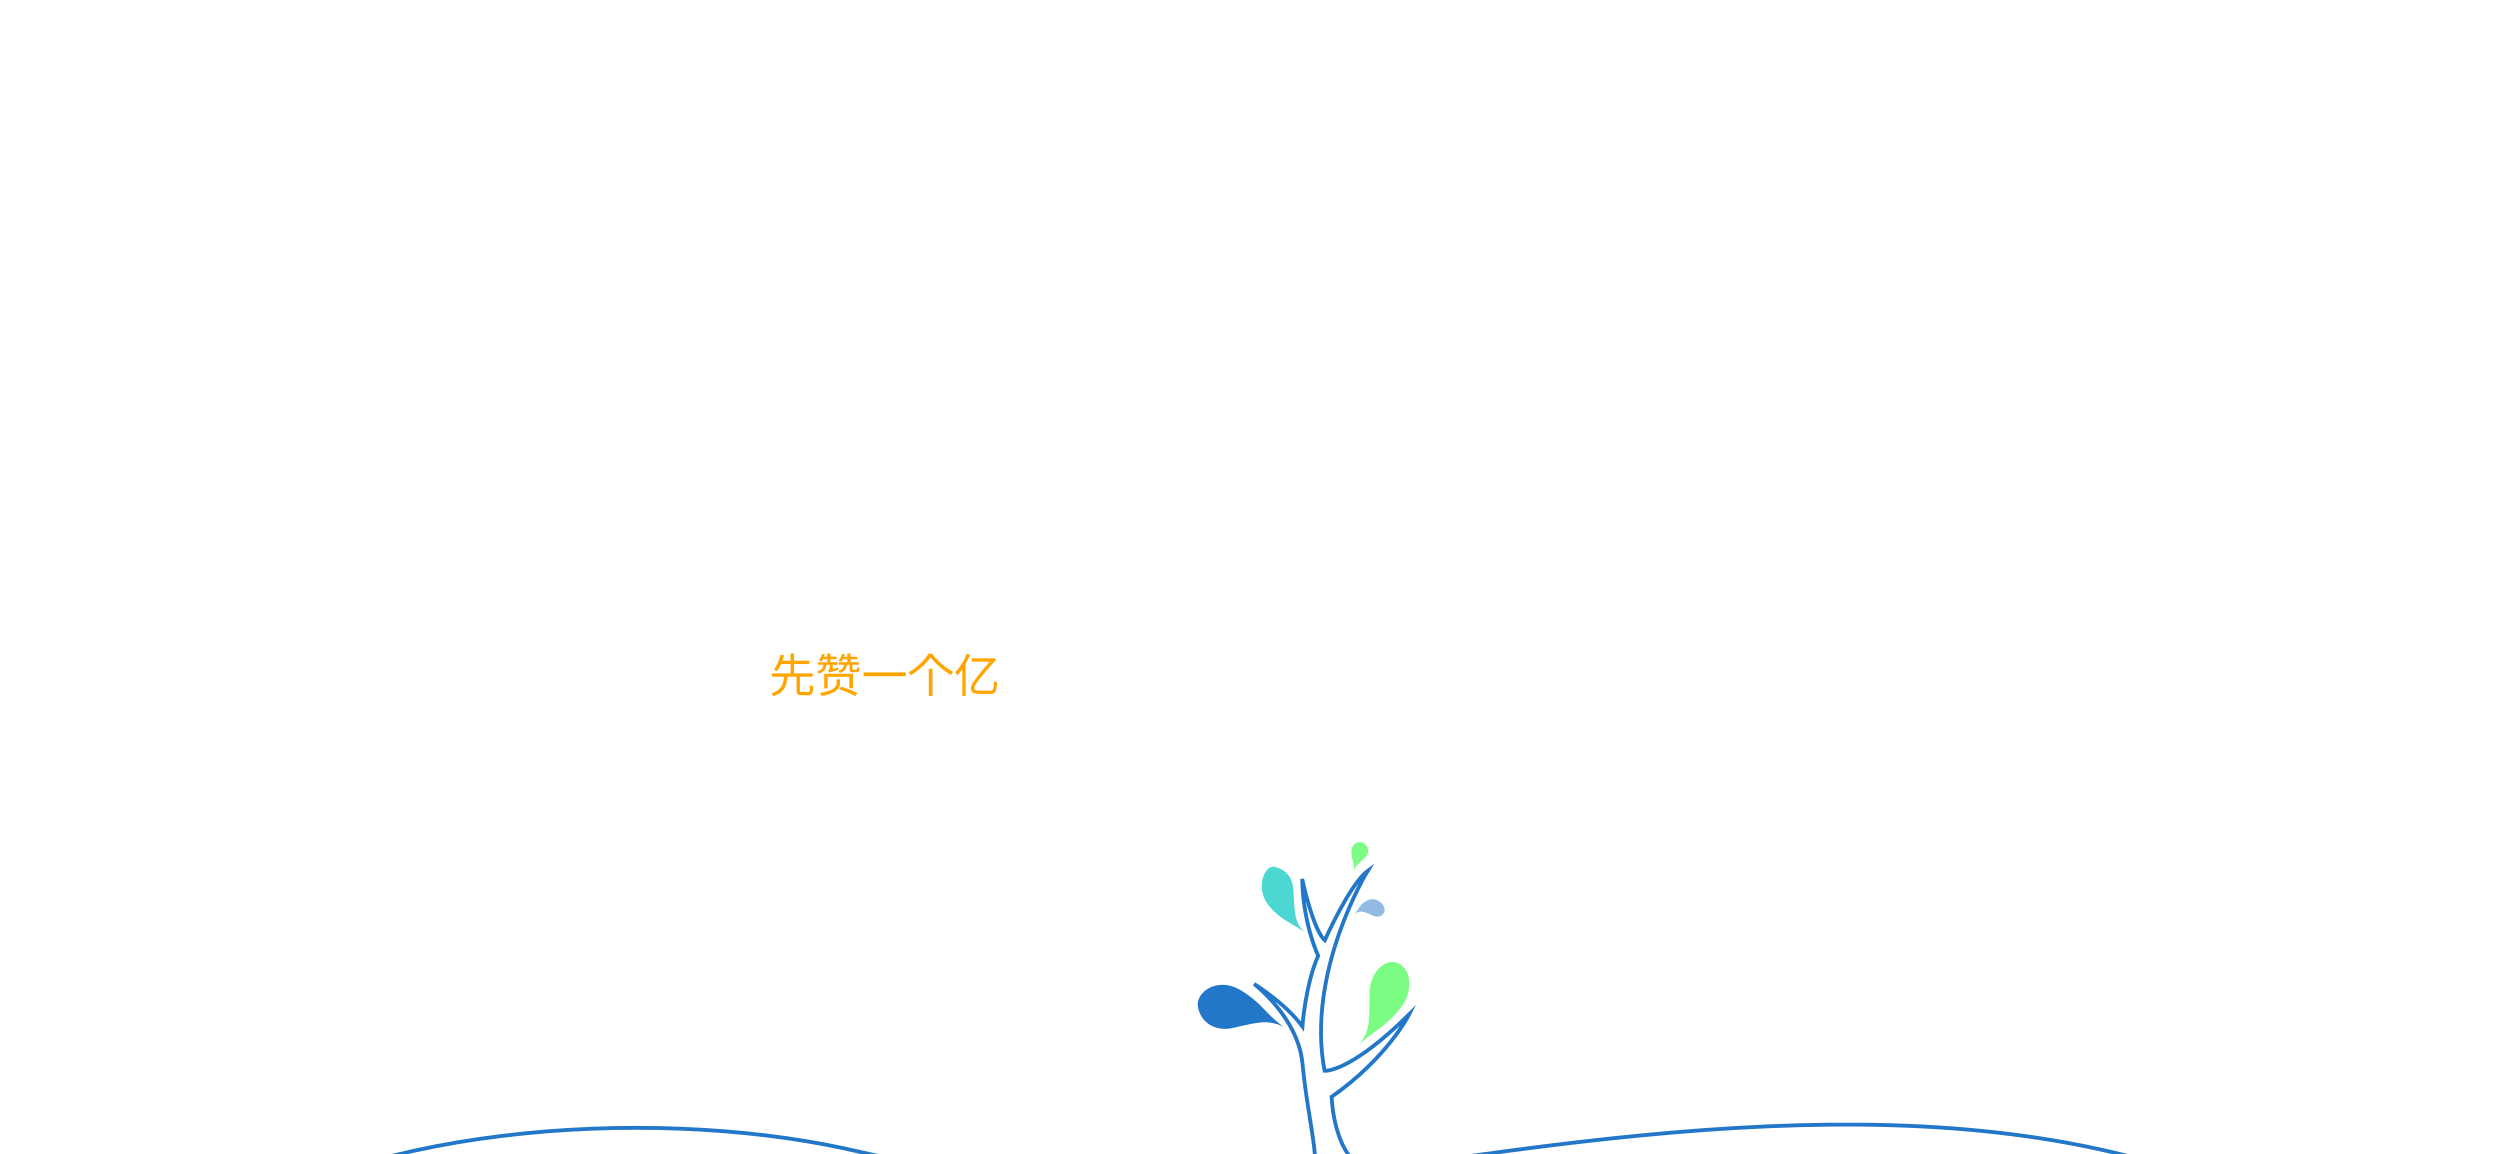
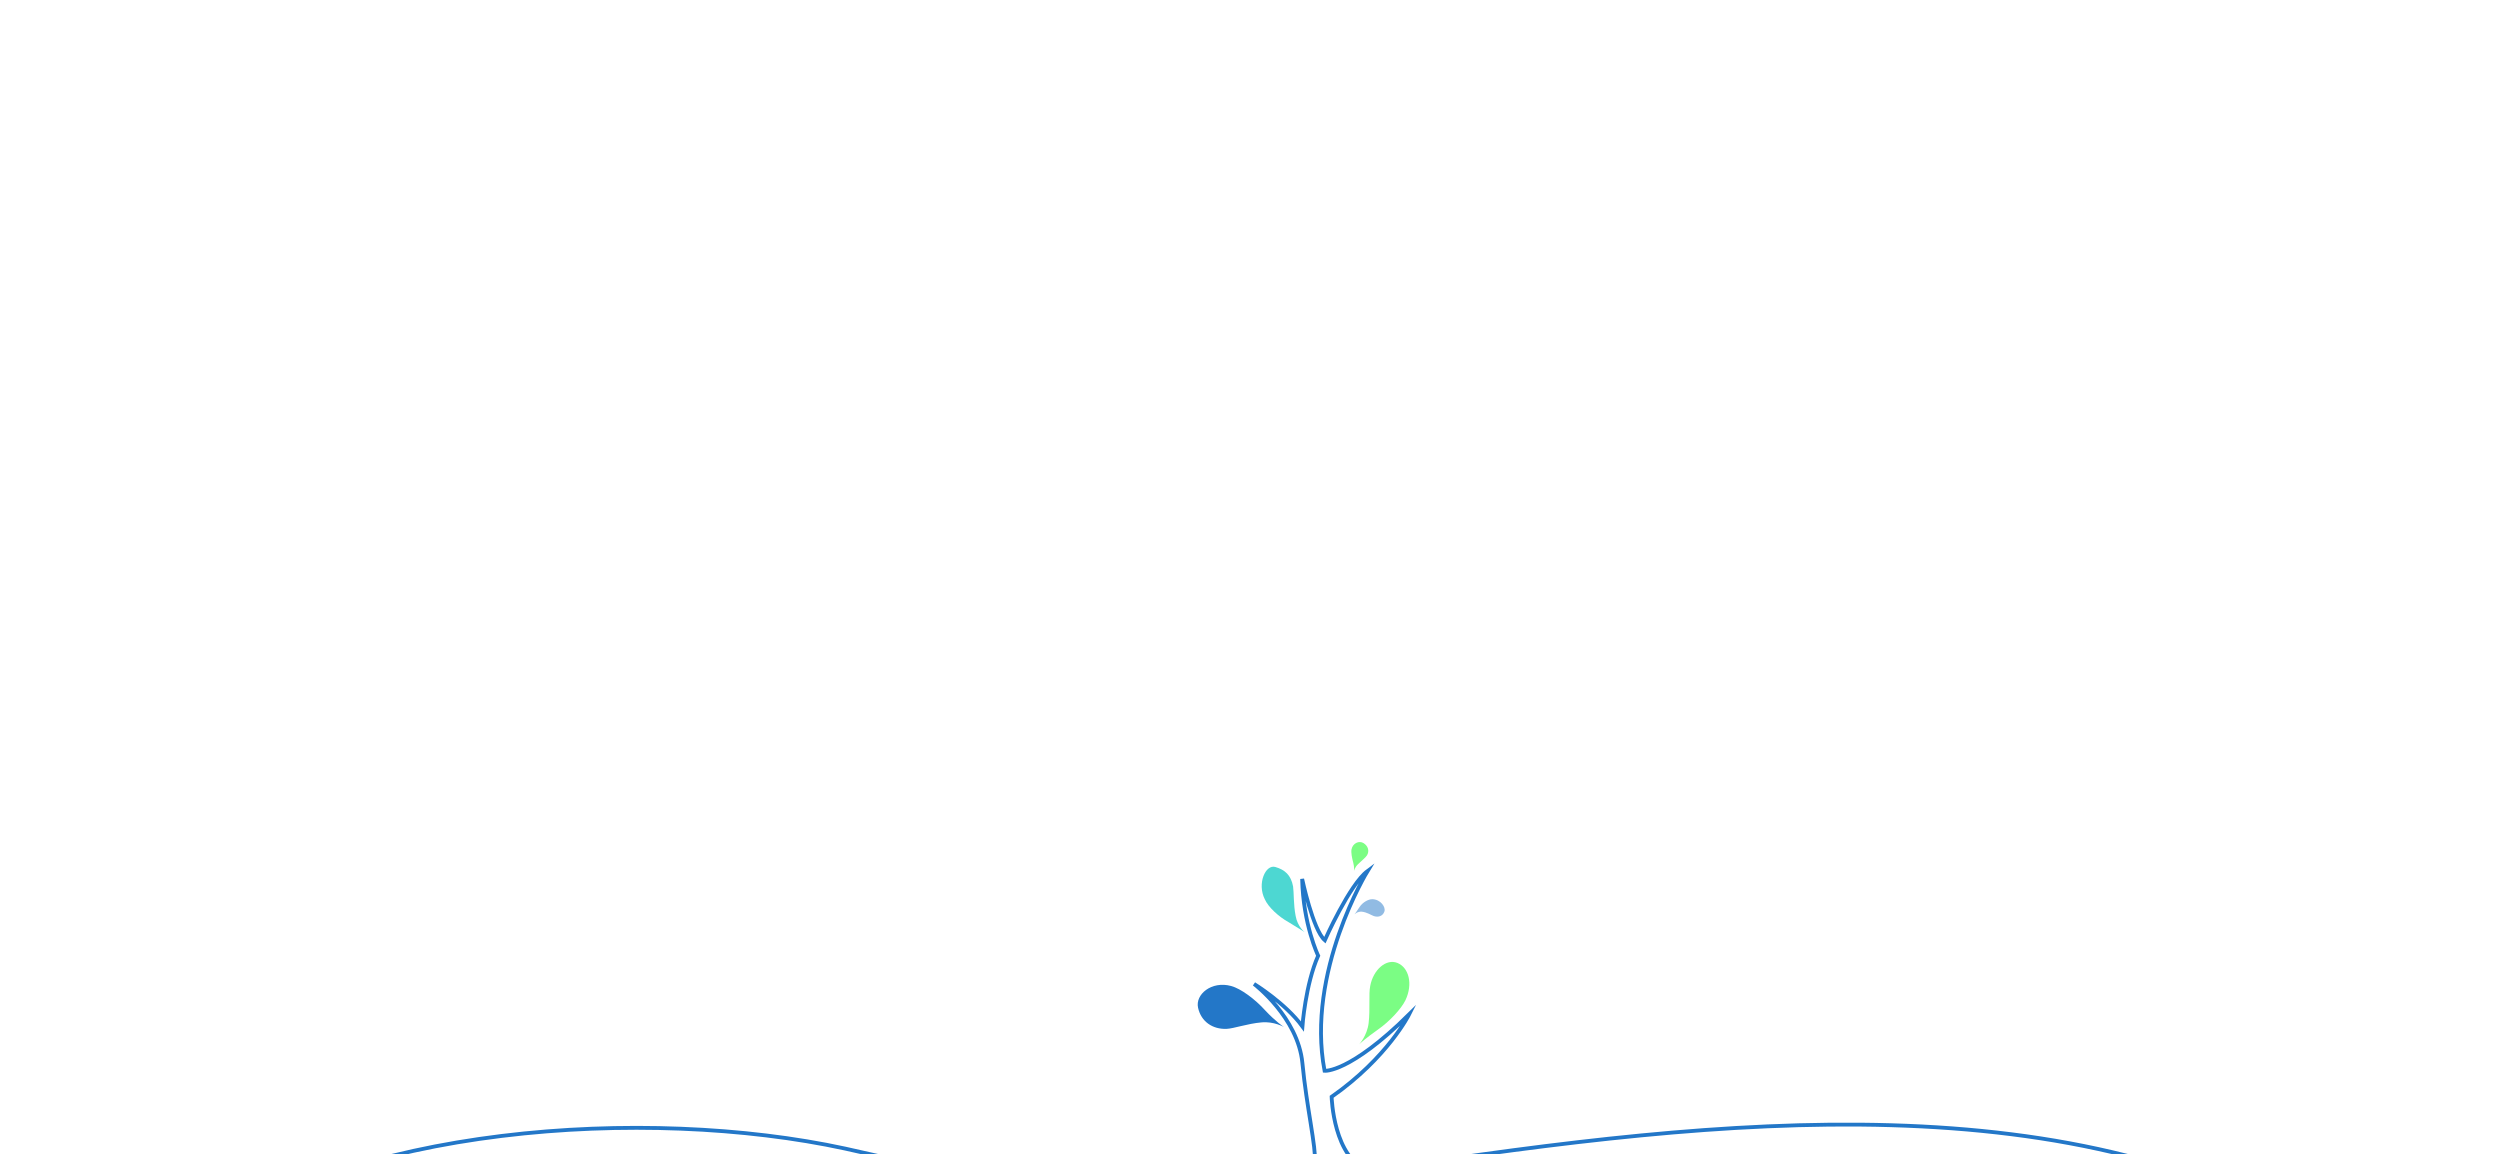
<svg xmlns="http://www.w3.org/2000/svg" xmlns:xlink="http://www.w3.org/1999/xlink" version="1.1" id="xiaoshu" x="0px" y="0px" width="100%" height="300px" viewBox="0 0 650 300" enable-background="new 0 0 650 300" xml:space="preserve">
  <g id="like">
    <a xlink:href="http://suppresswarnings.com/like.html" target="_blank">
-       <text x="200" y="180" id="liketext" fill="orange">先赞一个亿</text>
+       <text x="200" y="180" id="liketext" fill="orange" transform="matrix(1 0 0 1 200.7539 184.4229)" font-family="'MicrosoftYaHei'" font-size="21.776">先赞一个亿</text>
    </a>
  </g>
  <g id="tudi">
    <path fill="none" stroke="#2377C8" stroke-miterlimit="10" d="M49.44,324c40.421-31.391,118.683-36.551,170.284-25.37  s52.461,18.491,140.613,5.159c88.153-13.328,179.745-23.219,247.256,19.782" />
  </g>
  <g id="shugan">
    <path fill="none" stroke="#2377C8" stroke-miterlimit="10" d="M339.063,306.832c0,0,2.354-0.645,2.791-4.743  c0.385-3.619-2.146-14.294-3.229-25.673c-1.133-11.911-12.57-20.59-12.57-20.59s8.118,4.968,12.568,11.042  c0,0,0.787-10.9,4.104-18.38c0,0-3.906-8.1-4.168-19.965c0,0,2.813,13.295,5.893,15.938c0,0,6.414-14.508,11.129-18.01  c0,0-16.082,26.229-11.194,51.957c0,0,6.458,0.669,21.997-14.675c0,0-5.586,11.244-20.162,21.44c0,0,0.43,16.217,9.771,19.267" />
  </g>
  <g id="yezi">
    <g>
      <g>
        <path fill="#4DD7D2" d="M328.833,233.779c-2.034-4.049,0.208-9.121,2.764-8.361c2.471,0.715,4.061,2.104,4.605,5.063     c0.229,1.504,0.083,4.668,0.663,7.641c0.475,2.802,2.375,4.283,2.357,4.249c-0.011-0.013-1.813-1.17-4.17-2.593     C332.419,238.32,329.745,235.846,328.833,233.779z" />
      </g>
    </g>
    <g>
      <g>
        <path fill="#2377C8" d="M318.891,267.507c-3.663,0.132-6.597-1.913-7.391-5.468c-0.798-3.473,3.501-7.066,8.572-5.686     c2.524,0.666,6.228,3.405,8.913,6.385c2.499,2.688,4.819,4.302,4.852,4.287c0.017,0.033-2.59-1.535-5.898-1.197     C324.338,266.141,320.776,267.427,318.891,267.507z" />
      </g>
    </g>
    <g>
      <g>
        <path fill="#7BFD84" d="M351.396,220.83c0.314-1.581,1.938-2.348,3.117-1.627c1.182,0.727,1.6,2.047,0.904,3.189     c-0.357,0.584-1.434,1.42-2.342,2.309c-0.838,0.811-1.045,1.754-1.047,1.75c0.006-0.004,0.144-0.924-0.17-2.09     C351.512,223.089,351.232,221.626,351.396,220.83z" />
      </g>
    </g>
    <g opacity="0.5">
      <g>
        <path fill="#2377C8" d="M357.165,238.172c1.14,0.389,2.334,0.069,2.771-1.152c0.435-1.154-0.978-3.172-3.097-3.229     c-1.041-0.039-2.573,0.817-3.36,2.044c-0.725,1.114-1.283,1.904-1.316,1.895c-0.002,0.029,0.738-0.797,1.927-0.688     C355.393,237.173,356.568,237.962,357.165,238.172z" />
      </g>
    </g>
    <g>
      <g>
        <path fill="#7BFD84" d="M356.256,256.35c0.787-4.221,4.146-7.184,7.094-5.979c2.906,1.2,4.1,5.374,2.064,9.698     c-1.057,2.162-4.042,5.459-7.175,7.641c-2.854,1.988-4.855,3.766-4.843,3.826c-0.051,0.006,2.043-2.168,2.449-5.544     C356.273,262.348,355.816,258.494,356.256,256.35z" />
      </g>
    </g>
  </g>
</svg>
